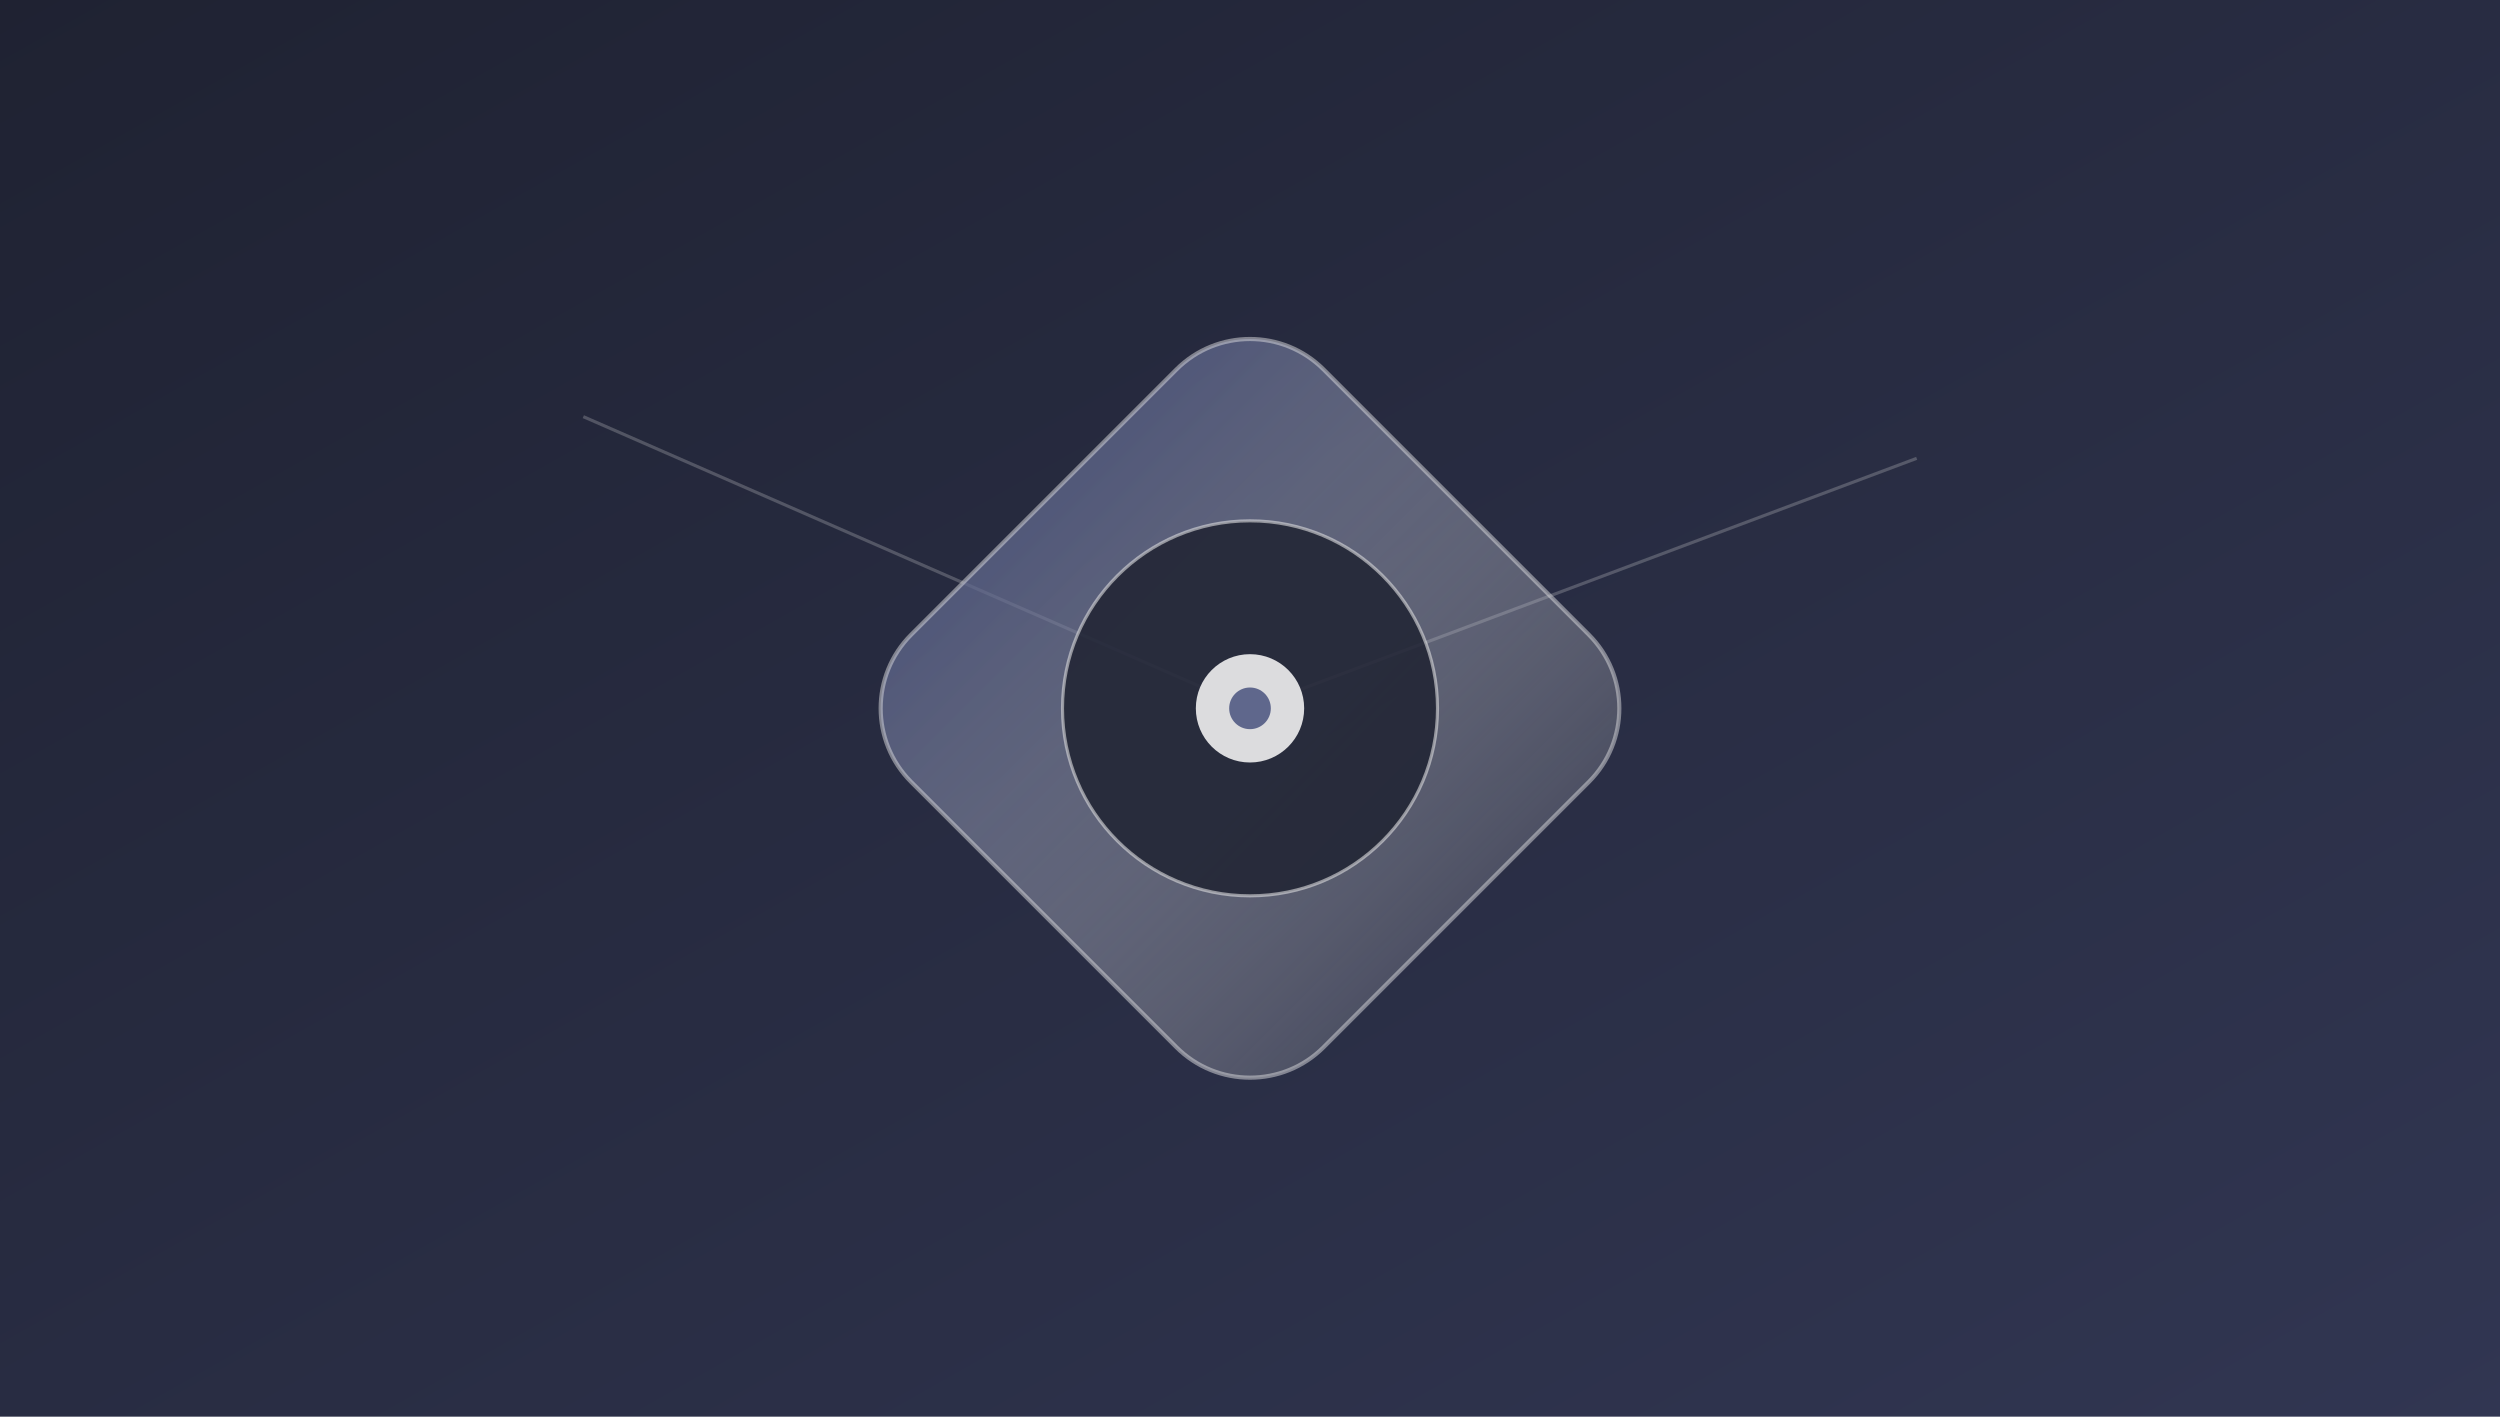
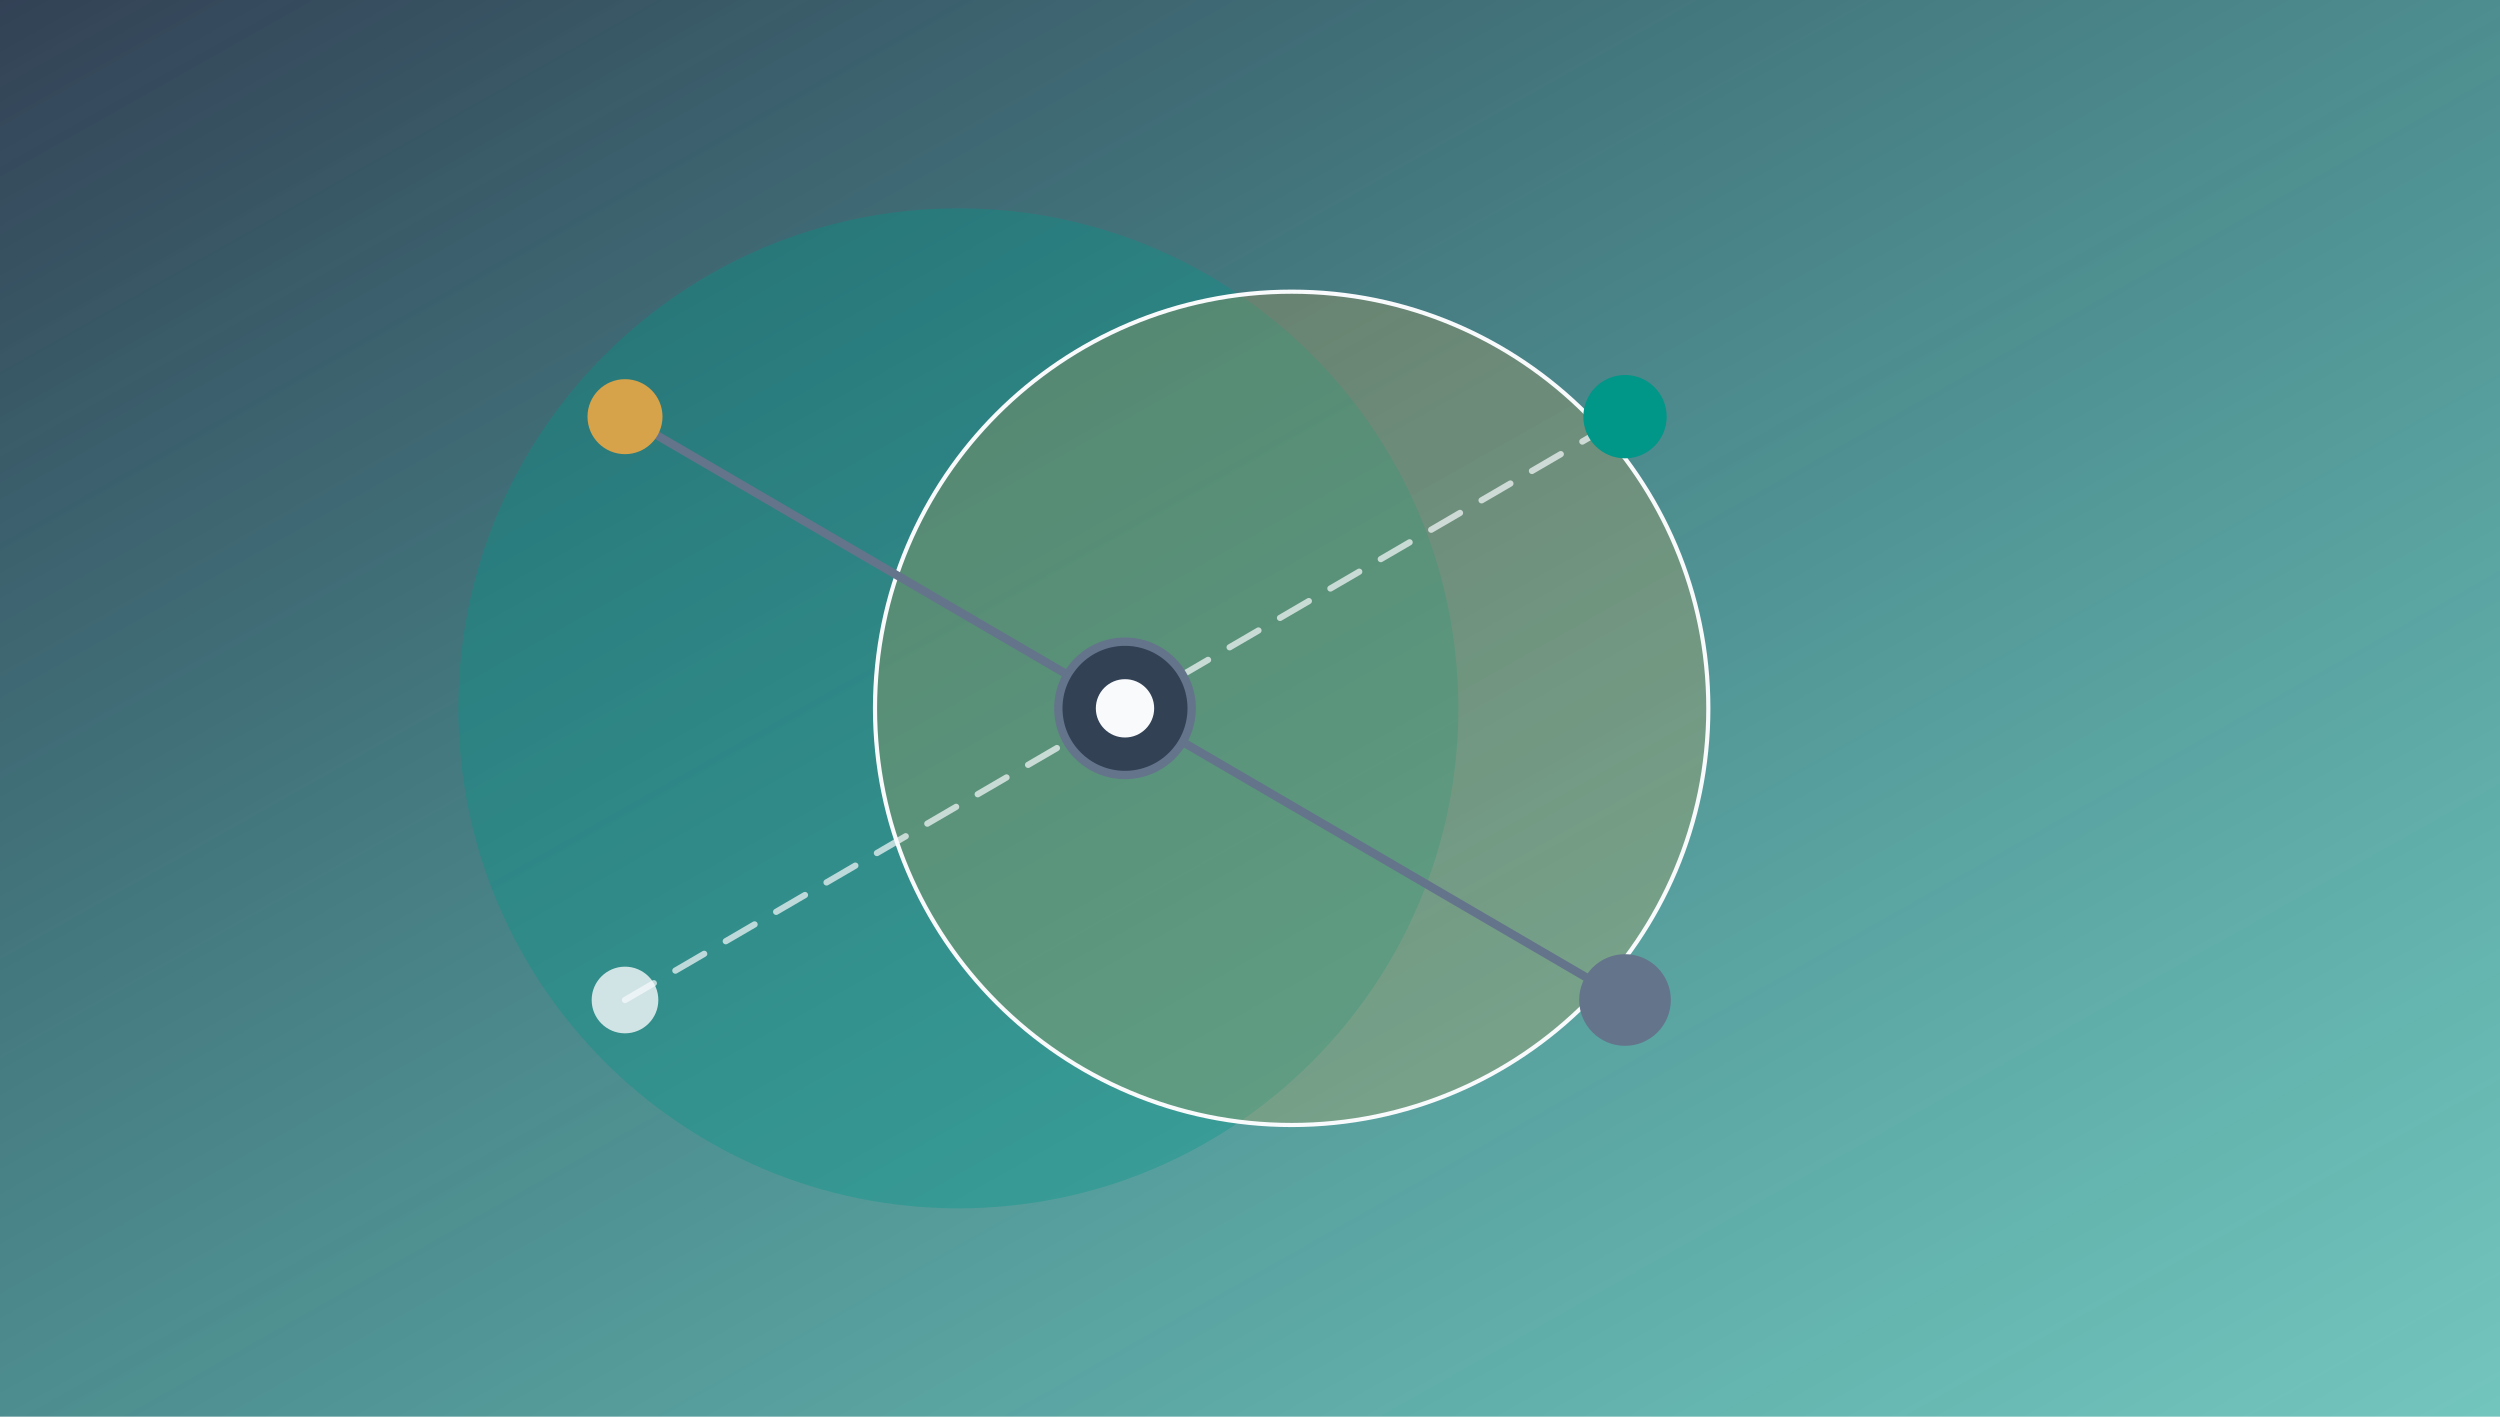
<svg xmlns="http://www.w3.org/2000/svg" viewBox="0 0 1200 680" preserveAspectRatio="xMidYMid slice" width="100%" height="100%">
  <defs>
-     <linearGradient id="gbg" x1="0%" y1="0%" x2="100%" y2="100%">
-       <stop offset="0%" stop-color="#1f2232" />
-       <stop offset="100%" stop-color="#313652" />
+     <linearGradient id="grad_other_5" x1="0%" y1="0%" x2="100%" y2="100%">
+       <stop offset="0%" stop-color="#334155" />
+       <stop offset="100%" stop-color="#009688" stop-opacity="0.55" />
    </linearGradient>
-     <linearGradient id="gm" x1="0%" y1="0%" x2="100%" y2="0%">
-       <stop offset="0%" stop-color="#5f678c" stop-opacity="0.75" />
-       <stop offset="100%" stop-color="#dcdcde" stop-opacity="0.2" />
-     </linearGradient>
-     <linearGradient id="gs" x1="0%" y1="100%" x2="100%" y2="0%">
-       <stop offset="0%" stop-color="#dcdcde" stop-opacity="0.35" />
-       <stop offset="100%" stop-color="#5f678c" stop-opacity="0.05" />
-     </linearGradient>
+     <radialGradient id="glow_other_5" cx="35%" cy="50%" r="65%">
+       <stop offset="0%" stop-color="#F8FAFC" stop-opacity="0.85" />
+       <stop offset="45%" stop-color="#D6A24A" stop-opacity="0.4" />
+       <stop offset="100%" stop-color="#334155" stop-opacity="0" />
+     </radialGradient>
  </defs>
-   <rect width="1200" height="680" fill="url(#gbg)" />
-   <line x1="280" y1="200" x2="600" y2="340" stroke="#dcdcde" stroke-width="1.5" stroke-opacity="0.25" />
-   <line x1="920" y1="220" x2="600" y2="340" stroke="#dcdcde" stroke-width="1.5" stroke-opacity="0.25" />
-   <rect x="460" y="200" width="280" height="280" rx="50" transform="rotate(45 600 340)" fill="url(#gm)" stroke="#dcdcde" stroke-width="2" stroke-opacity="0.5" />
-   <circle cx="600" cy="340" r="90" fill="#1f2232" fill-opacity="0.85" stroke="#dcdcde" stroke-width="1.5" stroke-opacity="0.6" />
-   <circle cx="600" cy="340" r="26" fill="#dcdcde" />
-   <circle cx="600" cy="340" r="10" fill="#5f678c" />
+   <rect width="1200" height="680" fill="url(#grad_other_5)" />
+   <circle cx="460" cy="340" r="240" fill="#009688" fill-opacity="0.35" />
+   <circle cx="620" cy="340" r="200" fill="#D6A24A" fill-opacity="0.25" stroke="#F8FAFC" stroke-width="2" />
+   <path d="M 300 200 Q 540 340 780 480" fill="none" stroke="#64748B" stroke-width="4" stroke-linecap="round" />
+   <path d="M 300 480 Q 540 340 780 200" fill="none" stroke="#F8FAFC" stroke-width="3" stroke-opacity="0.7" stroke-dasharray="16 12" stroke-linecap="round" />
+   <circle cx="540" cy="340" r="32" fill="#334155" stroke="#64748B" stroke-width="4" />
+   <circle cx="540" cy="340" r="14" fill="#F8FAFC" />
+   <circle cx="300" cy="200" r="18" fill="#D6A24A" />
+   <circle cx="780" cy="480" r="22" fill="#64748B" />
+   <circle cx="300" cy="480" r="16" fill="#F8FAFC" opacity="0.8" />
+   <circle cx="780" cy="200" r="20" fill="#009688" />
</svg>
